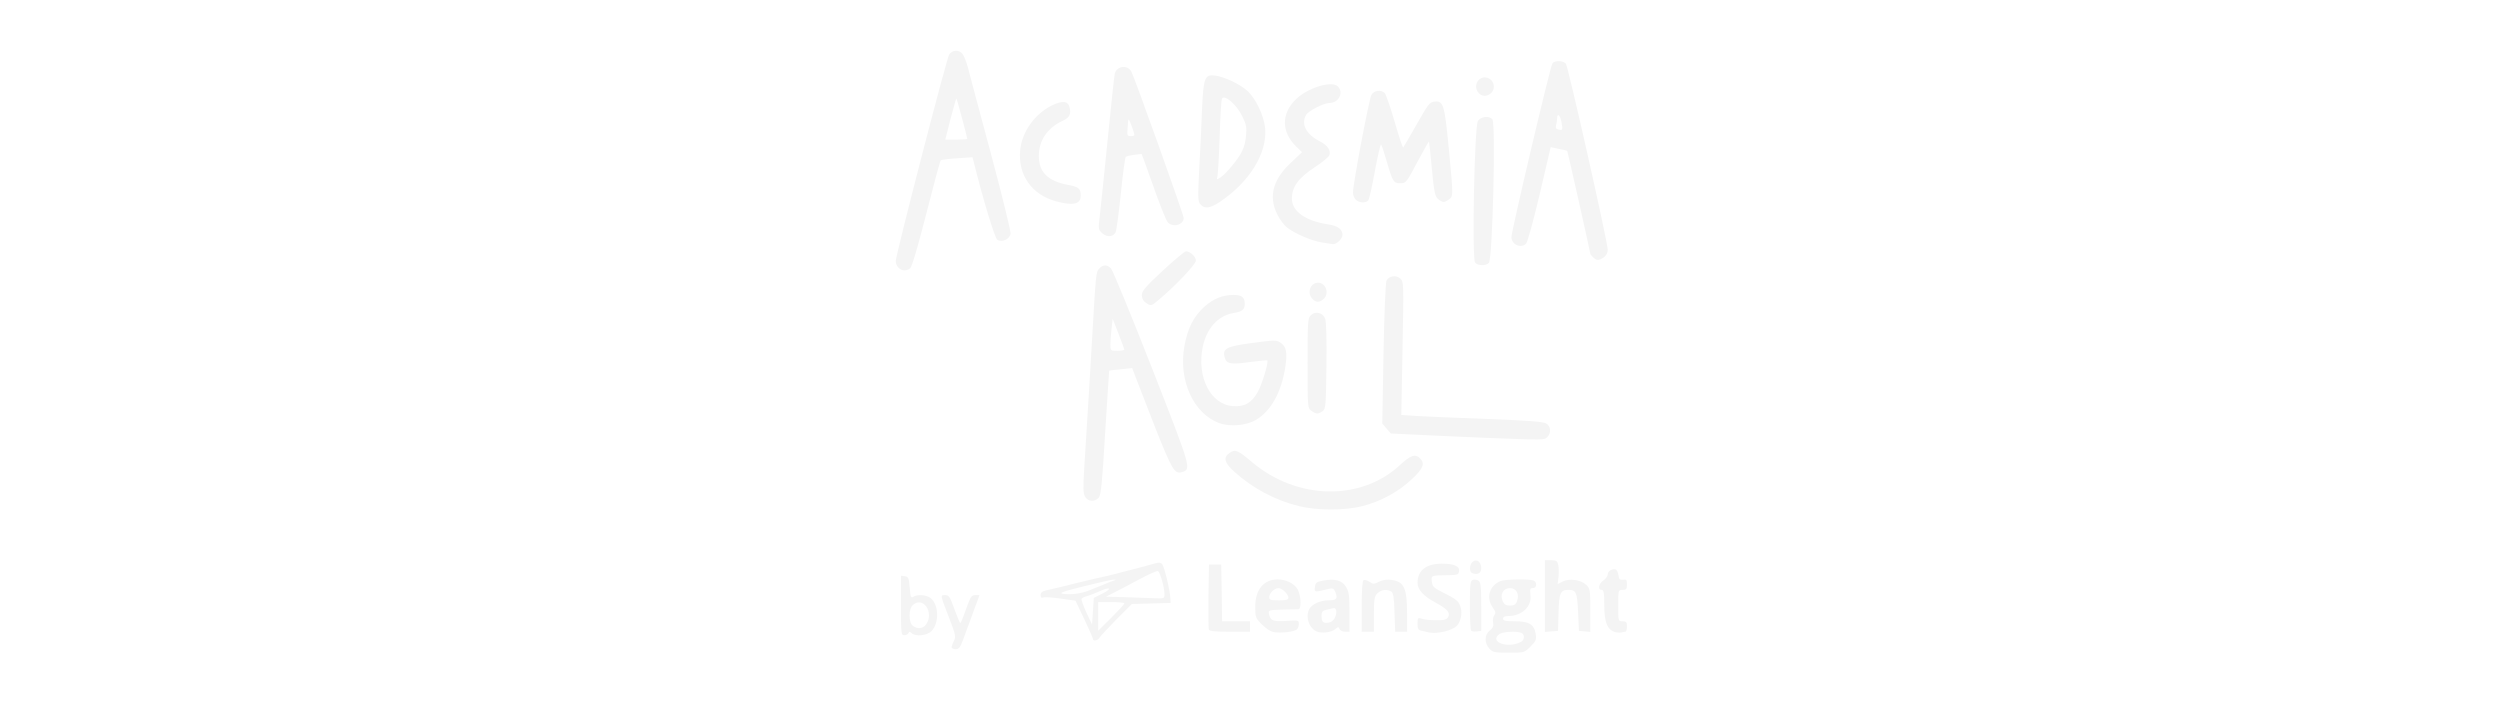
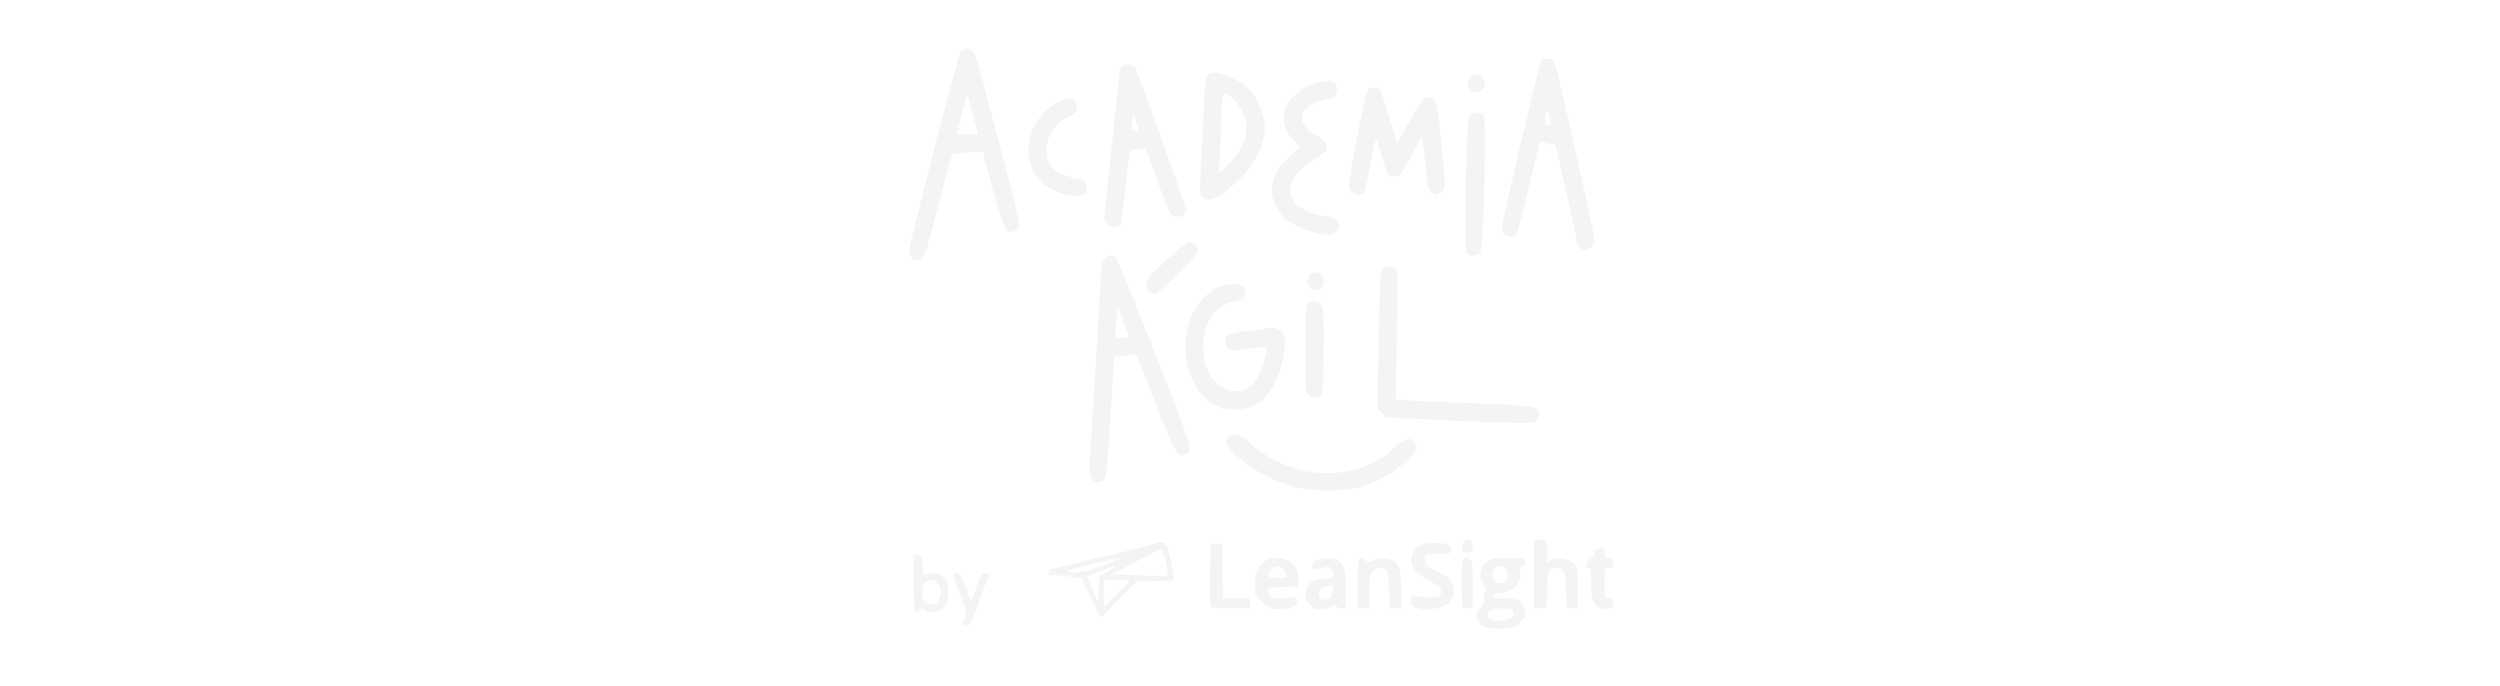
- <svg xmlns="http://www.w3.org/2000/svg" version="1.0" width="474px" height="135px" viewBox="0 0 4740 4080" preserveAspectRatio="xMidYMid meet">
+ <svg xmlns="http://www.w3.org/2000/svg" version="1.0" width="474px" height="130px" viewBox="0 0 4740 4080" preserveAspectRatio="xMidYMid meet">
  <g id="layer101" fill="#f4f4f4" stroke="none">
    <path d="M3742 3717 c-30 -32 -29 -80 2 -104 18 -15 23 -26 19 -46 -3 -15 0 -34 7 -42 9 -11 8 -20 -9 -44 -40 -56 -19 -127 46 -152 27 -10 162 -12 187 -3 23 9 20 44 -3 44 -16 0 -18 5 -14 39 9 66 -49 121 -128 121 -19 0 -29 5 -29 15 0 12 14 15 68 15 81 0 110 18 119 72 5 33 2 41 -30 73 -35 35 -35 35 -124 35 -81 0 -92 -2 -111 -23z m181 -39 c21 -11 22 -44 1 -52 -28 -11 -109 -6 -126 8 -59 45 50 84 125 44z m-23 -233 c15 -40 -3 -75 -40 -75 -39 0 -59 36 -42 75 9 19 19 25 42 25 23 0 33 -6 40 -25z" />
    <path d="M660 3708 c1 -7 7 -24 14 -37 11 -21 9 -34 -24 -120 -56 -145 -56 -141 -27 -141 22 0 28 9 53 80 16 44 31 80 34 80 3 0 18 -36 33 -80 25 -70 31 -80 53 -80 l24 0 -36 98 c-20 53 -45 123 -57 155 -17 47 -25 57 -44 57 -13 0 -23 -6 -23 -12z" />
    <path d="M1470 3661 c0 -5 -23 -57 -50 -114 l-50 -105 -85 -12 c-47 -7 -92 -10 -100 -6 -10 4 -15 -1 -15 -14 0 -13 9 -22 28 -26 32 -7 132 -31 182 -44 19 -5 67 -16 105 -25 39 -8 87 -20 108 -25 20 -6 55 -14 77 -20 67 -17 123 -32 154 -41 21 -7 34 -6 42 3 13 13 46 152 48 198 l1 25 -111 3 -111 3 -89 89 c-48 49 -92 96 -97 105 -9 16 -37 21 -37 6z m180 -203 c0 -5 -34 -8 -75 -8 l-75 0 0 82 0 82 75 -74 c41 -41 75 -78 75 -82z m-125 -57 c60 -30 43 -41 -19 -12 -24 11 -56 23 -70 27 -14 3 -29 10 -31 15 -3 4 9 39 27 78 l33 70 5 -76 5 -77 50 -25z m355 2 c-1 -42 -26 -127 -38 -131 -6 -2 -55 20 -109 49 -54 29 -118 63 -143 75 l-45 23 110 3 c61 2 136 5 168 6 56 2 57 2 57 -25z m-431 -20 c43 -17 67 -27 101 -41 14 -6 32 -13 40 -15 13 -5 13 -6 0 -6 -8 -1 -85 17 -170 38 -126 31 -148 40 -120 44 46 6 104 -2 149 -20z" />
    <path d="M370 3469 l0 -170 23 3 c19 3 23 10 27 65 4 52 7 61 20 53 23 -15 73 -12 97 5 50 35 54 145 8 191 -27 27 -91 33 -114 12 -11 -10 -14 -10 -18 0 -3 6 -13 12 -24 12 -18 0 -19 -9 -19 -171z m144 109 c48 -68 -17 -164 -76 -111 -25 22 -25 100 0 119 26 20 59 17 76 -8z" />
    <path d="M2512 3623 c-22 -3 -47 -18 -73 -44 -37 -37 -39 -42 -39 -103 0 -97 48 -155 128 -156 49 0 99 25 116 59 19 37 21 111 4 112 -7 0 -49 1 -93 2 -74 2 -80 4 -77 22 8 41 22 48 99 43 70 -5 73 -4 73 17 0 13 -6 27 -12 32 -16 13 -82 21 -126 16z m78 -198 c0 -20 -36 -55 -57 -55 -23 0 -53 29 -53 52 0 15 8 18 55 18 42 0 55 -3 55 -15z" />
    <path d="M2768 3623 c-53 -8 -85 -82 -58 -134 15 -27 63 -49 109 -49 47 0 55 -9 41 -45 -9 -23 -14 -26 -38 -21 -82 21 -84 21 -80 -10 3 -25 9 -30 47 -37 66 -13 109 -2 131 36 17 27 20 51 20 145 l0 112 -25 0 c-14 0 -28 -7 -32 -15 -5 -14 -8 -14 -22 -2 -19 17 -56 25 -93 20z m89 -85 c14 -28 8 -59 -10 -53 -7 2 -24 6 -39 9 -23 5 -28 12 -28 35 0 35 8 43 40 39 15 -2 30 -13 37 -30z" />
    <path d="M3395 3624 c-11 -3 -30 -7 -42 -10 -19 -3 -23 -11 -23 -40 0 -33 2 -36 23 -29 12 5 48 9 81 9 46 1 61 -3 70 -16 16 -26 -2 -48 -69 -84 -70 -37 -105 -75 -105 -114 0 -71 49 -110 138 -110 71 0 104 14 100 43 -3 20 -9 22 -63 23 -98 1 -97 0 -93 37 3 28 10 35 65 63 79 39 91 50 101 88 9 32 -2 82 -23 102 -27 28 -113 48 -160 38z" />
    <path d="M4466 3623 c-48 -12 -66 -55 -66 -157 0 -70 -3 -86 -15 -86 -24 0 -17 -36 10 -54 14 -9 25 -25 25 -36 0 -20 37 -38 50 -23 5 4 10 19 12 33 2 19 8 24 26 22 19 -3 22 1 22 27 0 26 -4 31 -25 31 -25 0 -25 1 -25 90 0 89 0 90 25 90 21 0 25 5 25 30 0 17 -4 30 -9 30 -5 0 -15 2 -23 4 -7 2 -22 1 -32 -1z" />
    <path d="M2134 3607 c-2 -7 -3 -94 -2 -192 l3 -180 35 0 35 0 3 163 2 162 80 0 80 0 0 30 0 30 -115 0 c-85 0 -117 -3 -121 -13z" />
    <path d="M3010 3476 c0 -90 4 -147 10 -151 6 -4 22 0 35 9 21 14 26 14 55 -1 20 -10 46 -14 71 -10 72 10 89 46 89 193 l0 104 -34 0 -34 0 -4 -110 c-2 -85 -7 -113 -18 -120 -25 -16 -59 -11 -80 10 -17 17 -20 33 -20 120 l0 100 -35 0 -35 0 0 -144z" />
    <path d="M3637 3614 c-4 -4 -7 -70 -7 -146 0 -119 2 -140 16 -145 9 -3 24 -2 33 4 13 9 16 32 16 149 l0 139 -25 3 c-14 2 -29 0 -33 -4z" />
    <path d="M4060 3416 l0 -206 35 0 c29 0 36 4 41 26 4 14 4 45 2 68 l-5 43 29 -15 c39 -19 103 -10 134 19 23 21 24 29 24 146 l0 124 -32 -3 -33 -3 -5 -108 c-5 -113 -11 -127 -56 -127 -45 0 -53 18 -56 130 l-3 105 -37 3 -38 3 0 -205z" />
    <path d="M3643 3284 c-18 -8 -16 -49 3 -65 23 -19 49 1 49 37 0 29 -22 40 -52 28z" />
    <path d="M2650 2900 c-135 -33 -265 -102 -370 -197 -58 -52 -65 -83 -25 -109 31 -21 45 -15 129 56 257 215 620 222 843 17 63 -59 90 -68 117 -41 30 30 19 59 -47 120 -76 72 -179 128 -283 154 -101 26 -259 26 -364 0z" />
    <path d="M1426 2848 c-12 -19 -13 -48 -6 -163 26 -410 31 -501 45 -740 22 -377 22 -386 41 -406 22 -24 46 -24 68 0 10 11 115 266 233 567 227 580 228 582 174 599 -43 13 -57 -10 -155 -257 -52 -134 -103 -265 -113 -291 l-18 -48 -65 7 c-36 3 -66 7 -67 8 0 0 -11 161 -23 356 -17 290 -24 358 -37 372 -22 25 -60 23 -77 -4z m224 -845 c-1 -5 -16 -46 -34 -92 l-33 -85 -6 55 c-4 30 -7 71 -7 92 0 37 0 37 40 37 22 0 40 -3 40 -7z" />
    <path d="M3725 2509 c-115 -5 -286 -12 -379 -17 l-169 -8 -24 -28 -25 -29 7 -401 c4 -221 12 -409 17 -418 14 -27 55 -34 79 -12 20 18 20 25 13 400 l-7 382 94 6 c52 3 234 11 404 17 231 9 316 15 333 26 26 16 29 54 6 77 -17 18 -17 18 -349 5z" />
    <path d="M2193 2424 c-147 -54 -234 -245 -199 -440 18 -102 52 -169 114 -226 53 -47 105 -68 169 -68 46 0 63 14 63 51 0 33 -14 45 -66 53 -87 15 -153 87 -175 195 -35 172 45 329 173 338 66 5 106 -17 142 -80 24 -41 64 -172 55 -182 -2 -2 -49 3 -103 10 -109 15 -132 11 -142 -31 -12 -47 14 -60 161 -79 125 -17 135 -17 159 -2 35 23 41 57 28 142 -23 145 -82 250 -168 301 -56 33 -149 41 -211 18z" />
    <path d="M2722 2354 c-22 -15 -22 -18 -22 -273 0 -243 1 -259 20 -276 26 -24 68 -13 81 22 6 16 9 123 7 271 -3 228 -4 245 -22 258 -25 18 -36 18 -64 -2z" />
    <path d="M1772 1734 c-14 -9 -22 -26 -22 -43 0 -23 21 -48 120 -140 66 -61 126 -111 133 -111 24 0 57 31 57 53 0 21 -115 143 -213 225 -43 37 -45 37 -75 16z" />
    <path d="M2727 1712 c-32 -35 -11 -92 33 -92 45 0 66 62 32 93 -24 22 -45 21 -65 -1z" />
    <path d="M356 1534 c-9 -8 -16 -25 -16 -37 0 -36 291 -1160 306 -1184 17 -27 55 -30 76 -5 8 9 22 44 31 77 8 33 68 255 132 494 64 239 115 446 113 460 -4 31 -49 52 -76 35 -14 -9 -83 -235 -135 -446 l-7 -27 -88 6 c-48 3 -90 8 -94 12 -4 3 -41 141 -83 306 -49 192 -82 304 -93 313 -22 16 -47 15 -66 -4z m394 -738 c0 -8 -59 -229 -62 -232 -2 -1 -17 51 -34 117 l-30 119 63 0 c35 0 63 -2 63 -4z" />
    <path d="M3660 1505 c-19 -23 -4 -781 16 -812 17 -26 65 -31 83 -9 20 24 1 797 -20 822 -15 18 -63 18 -79 -1z" />
    <path d="M4336 1474 c-9 -8 -16 -17 -16 -20 0 -9 -130 -587 -132 -589 -2 -2 -24 -7 -49 -12 l-46 -10 -63 270 c-35 148 -70 276 -78 283 -29 30 -84 5 -84 -37 0 -35 223 -981 235 -996 13 -18 62 -16 77 2 13 16 240 1023 240 1067 0 16 -9 33 -22 42 -28 20 -43 20 -62 0z m-181 -773 c-7 -41 -25 -57 -25 -23 0 9 -3 27 -6 39 -4 15 -1 22 13 25 25 6 26 4 18 -41z" />
    <path d="M2780 1389 c-61 -11 -148 -48 -196 -84 -18 -13 -44 -48 -58 -77 -51 -103 -25 -201 82 -299 l60 -57 -33 -32 c-85 -83 -87 -187 -4 -269 66 -67 208 -111 242 -76 36 35 6 95 -48 95 -32 0 -122 46 -134 69 -30 54 1 111 81 152 42 21 62 51 53 78 -3 10 -41 41 -85 70 -92 60 -130 112 -130 179 0 73 79 129 210 148 53 8 80 28 80 60 0 22 -34 55 -55 53 -5 -1 -35 -5 -65 -10z" />
    <path d="M1524 1337 c-24 -22 -24 -23 -14 -107 5 -47 26 -242 45 -435 19 -192 37 -360 40 -372 10 -45 73 -54 95 -13 19 35 300 821 300 839 0 40 -63 57 -92 24 -8 -10 -36 -79 -63 -153 -26 -74 -56 -158 -67 -187 l-19 -51 -42 5 c-23 3 -45 8 -49 12 -4 3 -17 98 -28 210 -12 113 -25 212 -30 222 -15 27 -48 30 -76 6z m180 -579 c-3 -13 -12 -36 -19 -53 -12 -30 -12 -30 -16 23 -4 49 -3 52 19 52 20 0 22 -4 16 -22z" />
    <path d="M2086 1171 c-15 -16 -15 -35 -7 -202 6 -101 13 -254 16 -339 8 -185 16 -205 75 -197 53 7 138 47 183 86 50 44 97 144 104 217 12 143 -91 309 -263 423 -54 35 -84 39 -108 12z m176 -215 c60 -71 79 -111 85 -176 5 -51 2 -67 -22 -115 -33 -68 -105 -128 -116 -98 -4 10 -10 110 -13 223 -4 113 -10 213 -13 223 -5 17 -3 18 19 3 12 -8 40 -35 60 -60z" />
    <path d="M1260 1154 c-140 -38 -220 -150 -207 -292 9 -105 83 -209 182 -258 61 -29 92 -26 101 11 10 40 0 59 -41 78 -86 40 -135 112 -135 200 0 94 51 145 170 167 59 11 70 21 70 62 0 48 -43 58 -140 32z" />
    <path d="M2976 1144 c-9 -8 -16 -26 -16 -40 0 -50 93 -540 106 -561 16 -26 55 -30 76 -10 7 8 33 82 57 165 24 84 46 150 49 147 3 -3 37 -62 77 -132 66 -117 74 -128 103 -131 50 -5 57 18 81 268 27 282 27 276 -4 296 -23 15 -27 15 -49 1 -27 -18 -30 -31 -47 -212 -6 -66 -12 -121 -14 -123 -1 -2 -28 46 -60 105 -69 131 -71 133 -105 133 -37 0 -43 -10 -75 -120 -15 -52 -30 -98 -34 -102 -3 -4 -19 64 -35 150 -15 86 -33 163 -38 170 -14 17 -53 15 -72 -4z" />
    <path d="M3675 526 c-30 -46 17 -102 65 -76 29 15 36 56 15 80 -25 27 -61 25 -80 -4z" />
  </g>
</svg>
